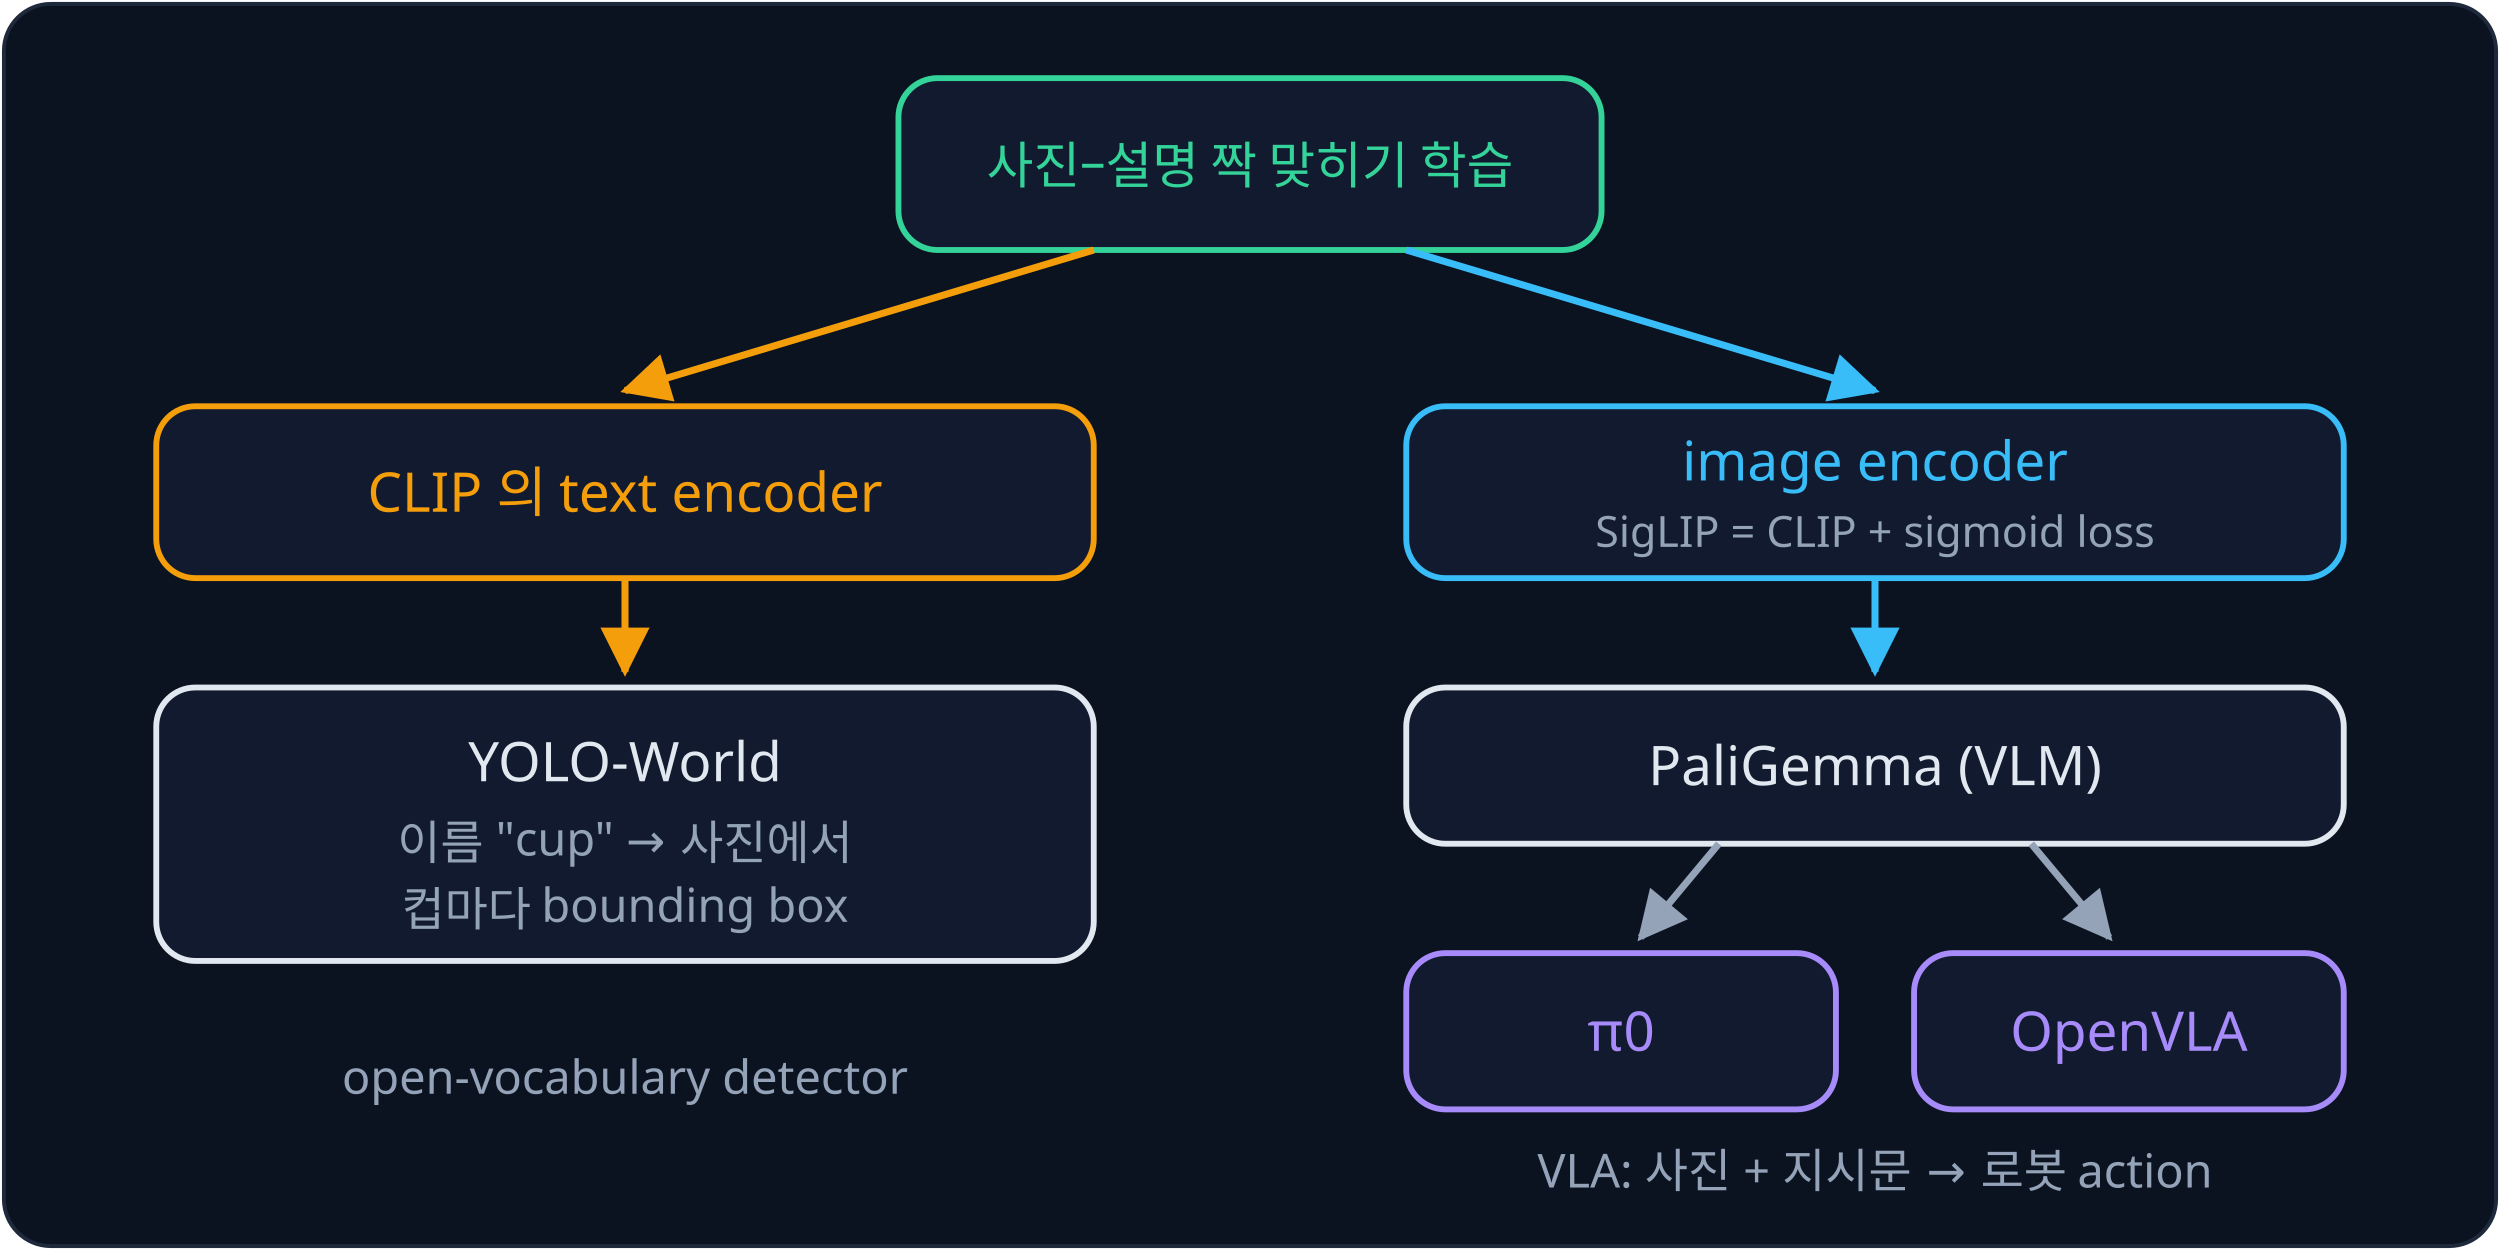
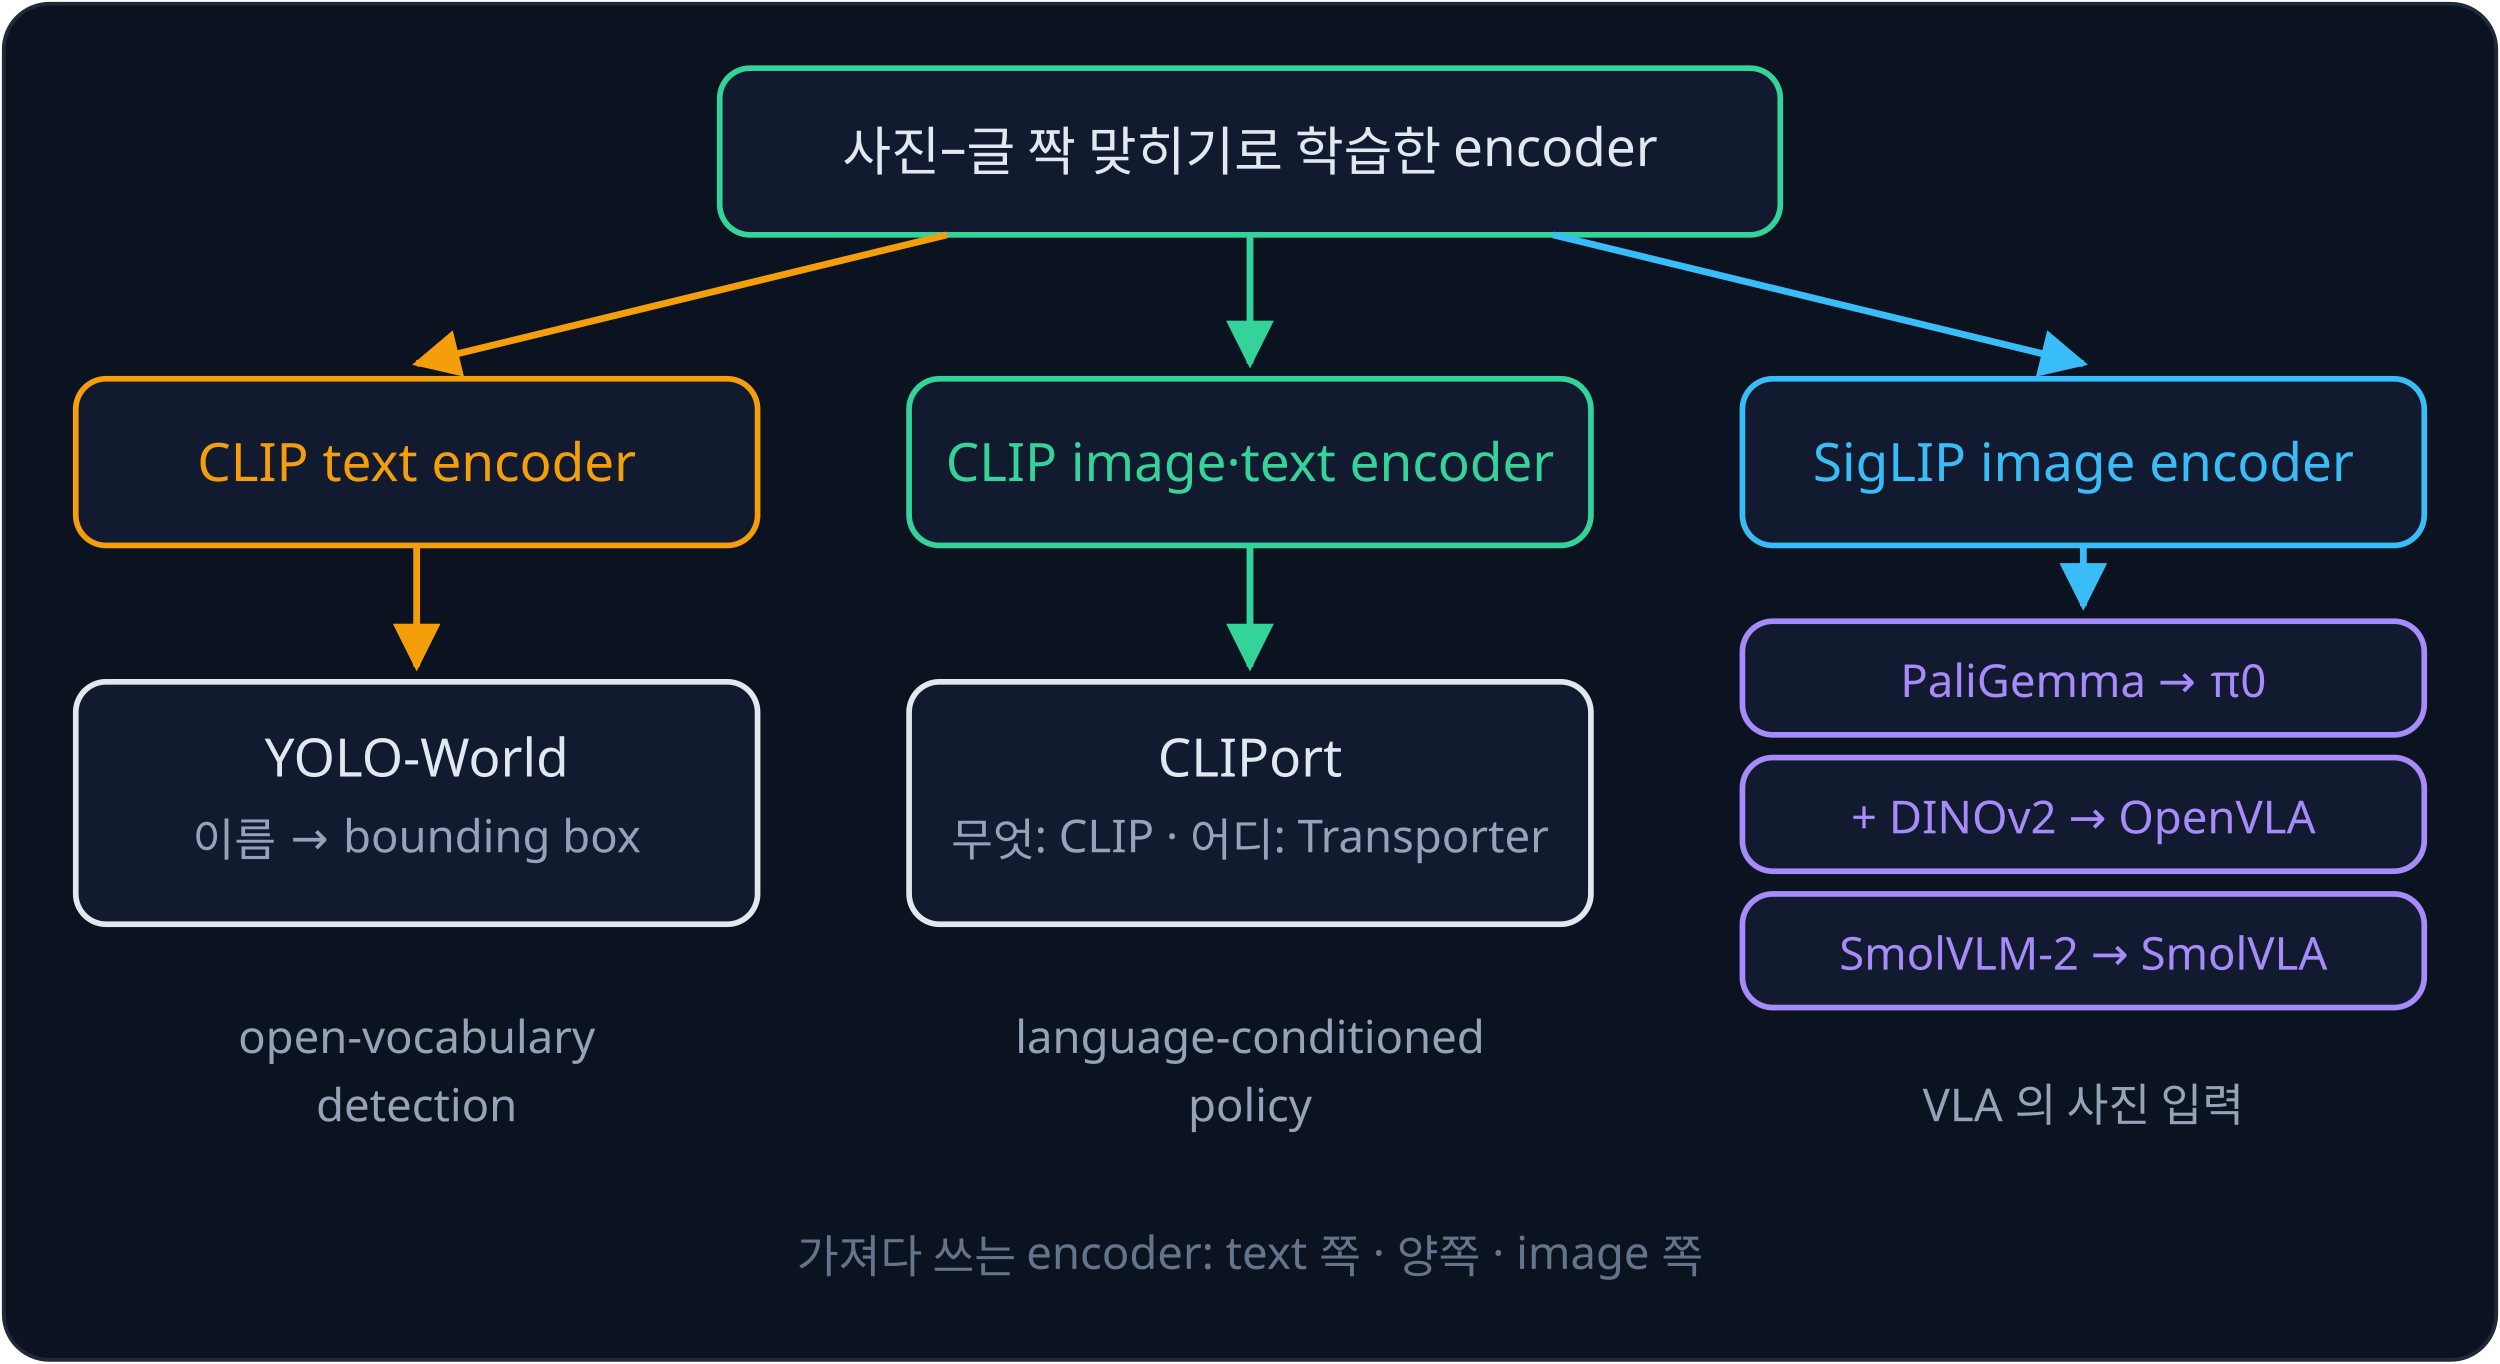
- <svg xmlns="http://www.w3.org/2000/svg" viewBox="0 0 640 320" font-family="Pretendard, 'Apple SD Gothic Neo', 'Noto Sans KR', system-ui, sans-serif">
+ <svg xmlns="http://www.w3.org/2000/svg" viewBox="0 0 660 360" font-family="Pretendard, 'Apple SD Gothic Neo', 'Noto Sans KR', system-ui, sans-serif">
  <defs>
-     <marker id="arrow" viewBox="0 0 10 10" refX="9" refY="5" markerWidth="7" markerHeight="7" orient="auto-start-reverse">
+     <marker id="arrow-muted" viewBox="0 0 10 10" refX="9" refY="5" markerWidth="7" markerHeight="7" orient="auto-start-reverse">
      <path d="M0,0 L10,5 L0,10 z" fill="#94a3b8" />
-     </marker>
-     <marker id="arrow-blue" viewBox="0 0 10 10" refX="9" refY="5" markerWidth="7" markerHeight="7" orient="auto-start-reverse">
-       <path d="M0,0 L10,5 L0,10 z" fill="#38bdf8" />
    </marker>
    <marker id="arrow-amber" viewBox="0 0 10 10" refX="9" refY="5" markerWidth="7" markerHeight="7" orient="auto-start-reverse">
      <path d="M0,0 L10,5 L0,10 z" fill="#f59e0b" />
+     </marker>
+     <marker id="arrow-sky" viewBox="0 0 10 10" refX="9" refY="5" markerWidth="7" markerHeight="7" orient="auto-start-reverse">
+       <path d="M0,0 L10,5 L0,10 z" fill="#38bdf8" />
    </marker>
    <marker id="arrow-green" viewBox="0 0 10 10" refX="9" refY="5" markerWidth="7" markerHeight="7" orient="auto-start-reverse">
      <path d="M0,0 L10,5 L0,10 z" fill="#34d399" />
    </marker>
    <marker id="arrow-red" viewBox="0 0 10 10" refX="9" refY="5" markerWidth="7" markerHeight="7" orient="auto-start-reverse">
      <path d="M0,0 L10,5 L0,10 z" fill="#f87171" />
    </marker>
-     <marker id="arrow-purple" viewBox="0 0 10 10" refX="9" refY="5" markerWidth="7" markerHeight="7" orient="auto-start-reverse">
+     <marker id="arrow-violet" viewBox="0 0 10 10" refX="9" refY="5" markerWidth="7" markerHeight="7" orient="auto-start-reverse">
      <path d="M0,0 L10,5 L0,10 z" fill="#a78bfa" />
    </marker>
  </defs>
-   <rect x="1" y="1" width="638" height="318" rx="12" fill="#0b1220" stroke="#1e293b" />
-   <rect x="230" y="20" width="180" height="44" rx="10" fill="#111a2e" stroke="#34d399" stroke-width="1.5" />
-   <text x="320" y="47" fill="#34d399" font-size="13" text-anchor="middle">사진–설명 짝 맞히기 학습</text>
-   <line x1="280" y1="64" x2="160" y2="100" stroke="#f59e0b" stroke-width="1.8" marker-end="url(#arrow-amber)" />
-   <line x1="360" y1="64" x2="480" y2="100" stroke="#38bdf8" stroke-width="1.8" marker-end="url(#arrow-blue)" />
-   <rect x="40" y="104" width="240" height="44" rx="10" fill="#111a2e" stroke="#f59e0b" stroke-width="1.5" />
-   <text x="160" y="131" fill="#f59e0b" font-size="14" text-anchor="middle">CLIP 의 text encoder</text>
-   <line x1="160" y1="148" x2="160" y2="172" stroke="#f59e0b" stroke-width="1.8" marker-end="url(#arrow-amber)" />
-   <rect x="40" y="176" width="240" height="70" rx="10" fill="#111a2e" stroke="#e2e8f0" stroke-width="1.5" />
-   <text x="160" y="200" fill="#e2e8f0" font-size="14" text-anchor="middle">YOLO-World</text>
-   <text x="160" y="220" fill="#94a3b8" font-size="12" text-anchor="middle">이름 "cup" → 사진에서</text>
-   <text x="160" y="237" fill="#94a3b8" font-size="12" text-anchor="middle">컵마다 bounding box</text>
-   <text x="160" y="280" fill="#94a3b8" font-size="12" text-anchor="middle">open-vocabulary detector</text>
-   <rect x="360" y="104" width="240" height="44" rx="10" fill="#111a2e" stroke="#38bdf8" stroke-width="1.5" />
-   <text x="480" y="123" fill="#38bdf8" font-size="14" text-anchor="middle">image encoder</text>
-   <text x="480" y="140" fill="#94a3b8" font-size="11" text-anchor="middle">SigLIP = CLIP + sigmoid loss</text>
-   <line x1="480" y1="148" x2="480" y2="172" stroke="#38bdf8" stroke-width="1.8" marker-end="url(#arrow-blue)" />
-   <rect x="360" y="176" width="240" height="40" rx="10" fill="#111a2e" stroke="#e2e8f0" stroke-width="1.5" />
-   <text x="480" y="201" fill="#e2e8f0" font-size="14" text-anchor="middle">PaliGemma (VLM)</text>
-   <line x1="440" y1="216" x2="420" y2="240" stroke="#94a3b8" stroke-width="1.8" marker-end="url(#arrow)" />
-   <line x1="520" y1="216" x2="540" y2="240" stroke="#94a3b8" stroke-width="1.8" marker-end="url(#arrow)" />
-   <rect x="360" y="244" width="110" height="40" rx="10" fill="#111a2e" stroke="#a78bfa" stroke-width="1.5" />
-   <text x="415" y="269" fill="#a78bfa" font-size="14" text-anchor="middle">π0</text>
-   <rect x="490" y="244" width="110" height="40" rx="10" fill="#111a2e" stroke="#a78bfa" stroke-width="1.5" />
-   <text x="545" y="269" fill="#a78bfa" font-size="14" text-anchor="middle">OpenVLA</text>
-   <text x="480" y="304" fill="#94a3b8" font-size="12" text-anchor="middle">VLA: 사진 + 지시문 → 로봇 action</text>
+   <rect x="1" y="1" width="658" height="358" rx="12" fill="#0b1220" stroke="#1e293b" />
+   <rect x="190" y="18" width="280" height="44" rx="8" fill="#111a2e" stroke="#34d399" stroke-width="1.5" />
+   <text x="330" y="45" fill="#e2e8f0" font-size="14" text-anchor="middle">사진–글 짝 맞히기로 학습한 encoder</text>
+   <line x1="250" y1="62" x2="110" y2="96" stroke="#f59e0b" stroke-width="1.8" marker-end="url(#arrow-amber)" />
+   <line x1="330" y1="62" x2="330" y2="96" stroke="#34d399" stroke-width="1.8" marker-end="url(#arrow-green)" />
+   <line x1="410" y1="62" x2="550" y2="96" stroke="#38bdf8" stroke-width="1.8" marker-end="url(#arrow-sky)" />
+   <rect x="20" y="100" width="180" height="44" rx="8" fill="#111a2e" stroke="#f59e0b" stroke-width="1.5" />
+   <text x="110" y="127" fill="#f59e0b" font-size="14" text-anchor="middle">CLIP text encoder</text>
+   <line x1="110" y1="144" x2="110" y2="176" stroke="#f59e0b" stroke-width="1.8" marker-end="url(#arrow-amber)" />
+   <rect x="20" y="180" width="180" height="64" rx="8" fill="#111a2e" stroke="#e2e8f0" stroke-width="1.5" />
+   <text x="110" y="205" fill="#e2e8f0" font-size="14" text-anchor="middle">YOLO-World</text>
+   <text x="110" y="226" fill="#94a3b8" font-size="12" text-anchor="middle">이름 → bounding box</text>
+   <text x="110" y="278" fill="#94a3b8" font-size="12" text-anchor="middle">open-vocabulary</text>
+   <text x="110" y="296" fill="#94a3b8" font-size="12" text-anchor="middle">detection</text>
+   <rect x="240" y="100" width="180" height="44" rx="8" fill="#111a2e" stroke="#34d399" stroke-width="1.5" />
+   <text x="330" y="127" fill="#34d399" font-size="14" text-anchor="middle">CLIP image·text encoder</text>
+   <line x1="330" y1="144" x2="330" y2="176" stroke="#34d399" stroke-width="1.8" marker-end="url(#arrow-green)" />
+   <rect x="240" y="180" width="180" height="64" rx="8" fill="#111a2e" stroke="#e2e8f0" stroke-width="1.5" />
+   <text x="330" y="205" fill="#e2e8f0" font-size="14" text-anchor="middle">CLIPort</text>
+   <text x="330" y="226" fill="#94a3b8" font-size="12" text-anchor="middle">무엇: CLIP · 어디: Transporter</text>
+   <text x="330" y="278" fill="#94a3b8" font-size="12" text-anchor="middle">language-conditioned</text>
+   <text x="330" y="296" fill="#94a3b8" font-size="12" text-anchor="middle">policy</text>
+   <rect x="460" y="100" width="180" height="44" rx="8" fill="#111a2e" stroke="#38bdf8" stroke-width="1.5" />
+   <text x="550" y="127" fill="#38bdf8" font-size="14" text-anchor="middle">SigLIP image encoder</text>
+   <line x1="550" y1="144" x2="550" y2="160" stroke="#38bdf8" stroke-width="1.8" marker-end="url(#arrow-sky)" />
+   <rect x="460" y="164" width="180" height="30" rx="8" fill="#111a2e" stroke="#a78bfa" stroke-width="1.5" />
+   <text x="550" y="184" fill="#a78bfa" font-size="12" text-anchor="middle">PaliGemma → π0</text>
+   <rect x="460" y="200" width="180" height="30" rx="8" fill="#111a2e" stroke="#a78bfa" stroke-width="1.5" />
+   <text x="550" y="220" fill="#a78bfa" font-size="12" text-anchor="middle">+ DINOv2 → OpenVLA</text>
+   <rect x="460" y="236" width="180" height="30" rx="8" fill="#111a2e" stroke="#a78bfa" stroke-width="1.5" />
+   <text x="550" y="256" fill="#a78bfa" font-size="12" text-anchor="middle">SmolVLM-2 → SmolVLA</text>
+   <text x="550" y="296" fill="#94a3b8" font-size="12" text-anchor="middle">VLA 의 사진 입력</text>
+   <text x="330" y="336" fill="#64748b" font-size="12" text-anchor="middle">가져다 쓰는 encoder: text 쪽 · 양쪽 · image 쪽</text>
</svg>
